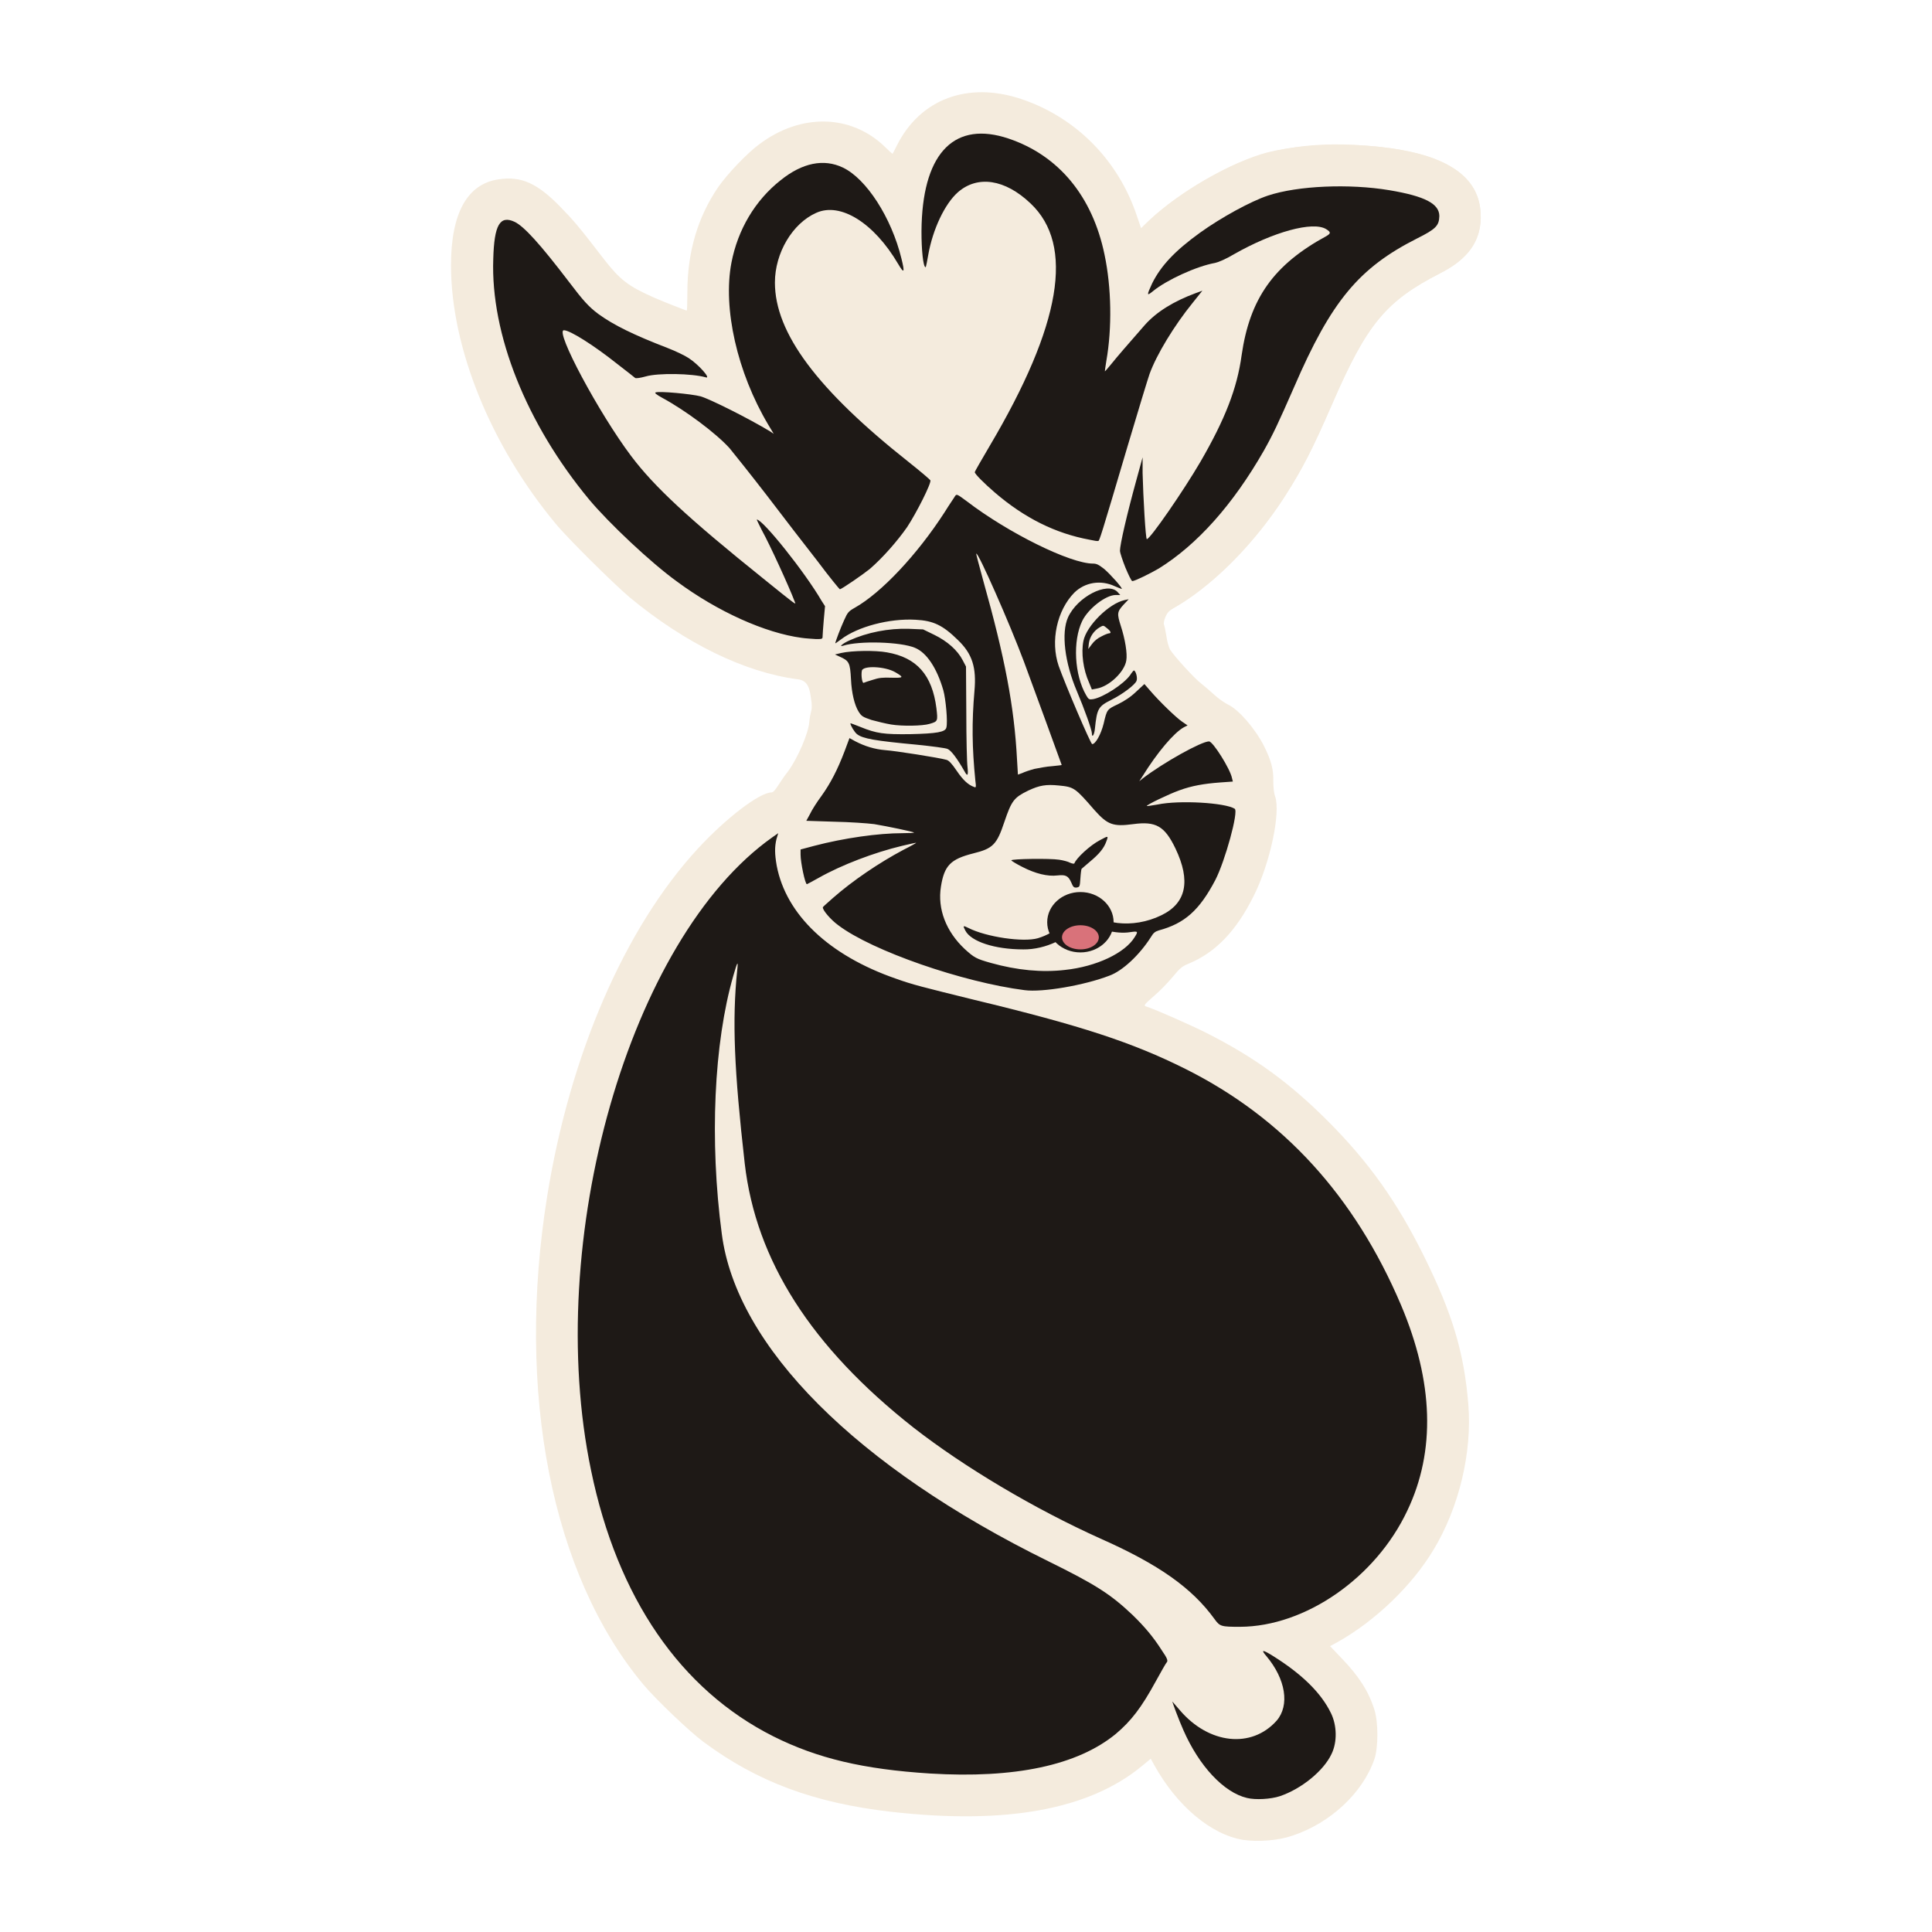
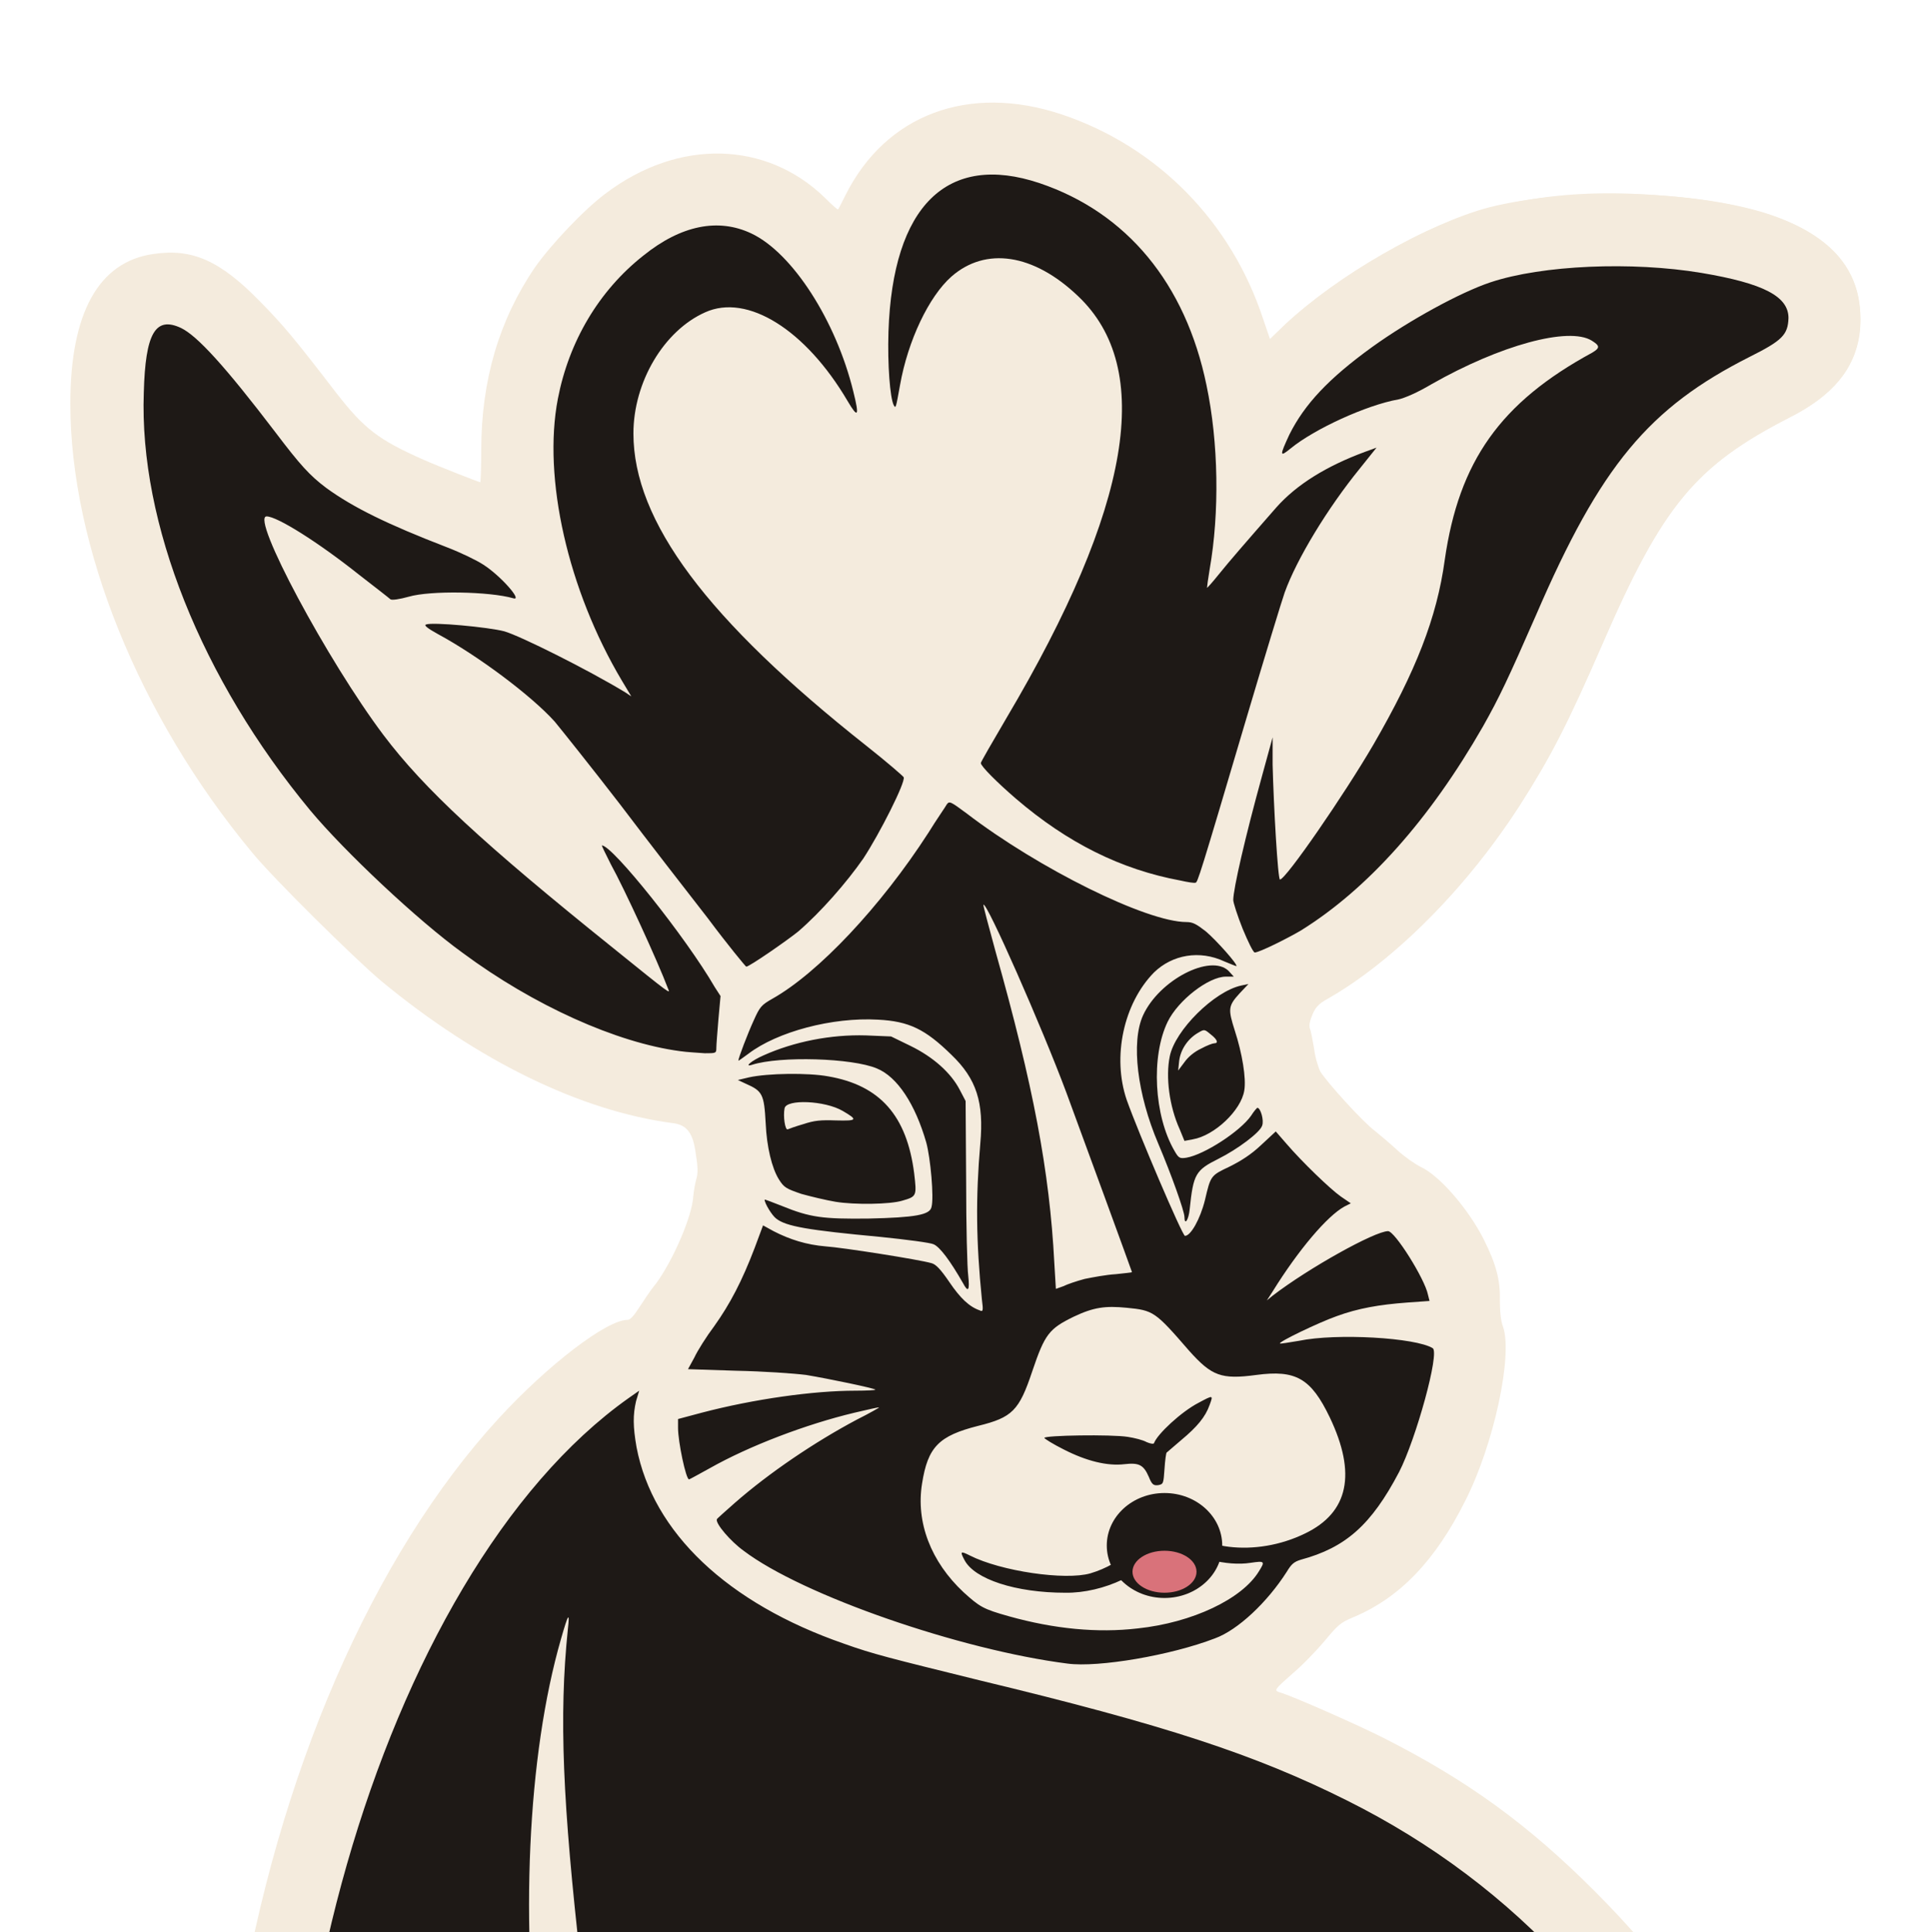
- <svg xmlns="http://www.w3.org/2000/svg" viewBox="0 0 64 64">
+ <svg xmlns="http://www.w3.org/2000/svg" viewBox="13.6 1.1 36.8 36.8">
  <style>
    .body { animation: bounce 2s ease-in-out infinite; }
    .lid { animation: blink 4s ease-in-out infinite; transform: scaleY(0); }
    .lid-l { transform-origin: 29.63px 21.15px; }
    .lid-r { transform-origin: 36.56px 19.69px; }
    .jaw { animation: jaw 0.4s ease-in-out infinite; transform-origin: 35.79px 30.1px; }
-     @keyframes bounce { 0%, 100% { transform: translateY(0); } 50% { transform: translateY(-1.5px); } }
+     @keyframes bounce { 0%, 100% { transform: translateY(0); } 50% { transform: translateY(-0.8px); } }
    @keyframes blink { 0%, 92%, 100% { transform: scaleY(0); } 95% { transform: scaleY(1); } }
    @keyframes jaw { 0%, 100% { transform: scaleY(0.25); } 50% { transform: scaleY(1); } }
    @media (prefers-reduced-motion: reduce) { [class] { animation: none; } }
  </style>
  <g class="body">
    <path d="M41.19 60.95C40.12 60.78 38.98 59.82 38.23 58.46L38.12 58.26L37.83 58.5C36.09 59.94 33.35 60.45 29.54 60.02C26.98 59.73 25.09 59.03 23.3 57.7C22.84 57.36 21.73 56.3 21.31 55.8C18.27 52.16 17.08 46.11 18.13 39.6C18.89 34.91 20.7 30.74 23.11 28.12C24.04 27.11 25.16 26.25 25.56 26.25C25.61 26.25 25.68 26.17 25.77 26.03C25.85 25.91 25.99 25.69 26.1 25.56C26.43 25.11 26.79 24.27 26.81 23.9C26.82 23.79 26.85 23.63 26.87 23.56C26.9 23.47 26.9 23.34 26.86 23.1C26.81 22.69 26.69 22.53 26.41 22.5C24.67 22.27 22.71 21.32 20.86 19.79C20.34 19.35 18.8 17.83 18.4 17.34C16.25 14.75 14.94 11.51 14.94 8.79C14.94 7.06 15.48 6.09 16.52 5.94C17.26 5.83 17.79 6.06 18.56 6.85C19 7.3 19.18 7.51 20.01 8.59C20.54 9.27 20.81 9.48 21.67 9.86C22.01 10.01 22.71 10.28 22.75 10.29C22.76 10.29 22.77 10.01 22.77 9.68C22.77 8.35 23.11 7.2 23.79 6.2C24.09 5.77 24.73 5.09 25.15 4.78C26.53 3.74 28.2 3.78 29.32 4.87C29.45 5 29.56 5.1 29.57 5.09C29.58 5.08 29.64 4.96 29.71 4.82C30.48 3.28 32.06 2.69 33.83 3.28C35.65 3.89 37.06 5.32 37.67 7.18L37.8 7.56L38.09 7.28C39.1 6.34 40.83 5.35 41.98 5.05C43.49 4.67 45.86 4.72 47.27 5.17C48.57 5.59 49.17 6.37 49.03 7.46C48.94 8.14 48.52 8.64 47.71 9.05C45.91 9.97 45.28 10.73 44.14 13.36C43.46 14.92 43.15 15.52 42.55 16.46C41.57 17.97 40.31 19.26 39.06 20.03C38.73 20.22 38.68 20.27 38.61 20.43C38.56 20.55 38.54 20.64 38.56 20.7C38.58 20.74 38.61 20.91 38.64 21.08C38.66 21.25 38.72 21.44 38.76 21.52C38.89 21.73 39.58 22.49 39.8 22.65C39.91 22.74 40.1 22.9 40.23 23.02C40.36 23.14 40.56 23.28 40.68 23.34C41.04 23.51 41.58 24.14 41.87 24.71C42.11 25.19 42.19 25.49 42.18 25.88C42.18 26.09 42.2 26.28 42.24 26.38C42.43 26.92 42.07 28.62 41.52 29.7C40.95 30.84 40.27 31.55 39.38 31.92C39.14 32.02 39.09 32.07 38.84 32.37C38.68 32.56 38.41 32.84 38.23 32.99C37.88 33.3 37.87 33.31 37.99 33.35C38.21 33.41 39.5 33.98 39.97 34.22C41.57 35.03 42.72 35.87 43.98 37.13C45.34 38.49 46.28 39.81 47.17 41.61C48.12 43.53 48.5 44.81 48.64 46.52C48.77 48.12 48.33 49.95 47.48 51.35C46.77 52.53 45.56 53.69 44.32 54.39L44.06 54.53L44.45 54.94C45.01 55.52 45.34 56.03 45.53 56.64C45.66 57.06 45.66 57.88 45.53 58.27C45.15 59.38 44.08 60.39 42.81 60.81C42.35 60.97 41.69 61.02 41.19 60.95Z" fill="#F4EBDD" />
    <g>
      <path d="M37.27 20.59C36.99 20.55 36.75 20.44 36.54 20.24C36.31 20.03 36.22 19.88 35.96 19.21C35.63 18.38 35.64 18.12 36.08 16.4C36.31 15.47 36.56 14.66 36.65 14.49C37.06 13.81 38.03 13.6 38.65 14.07L38.82 14.2L39.11 13.6C39.55 12.67 39.67 12.31 39.79 11.45C39.83 11.16 39.91 10.76 39.96 10.57C40.01 10.38 40.04 10.22 40.04 10.21C40 10.17 39.14 10.64 38.94 10.8C38.36 11.29 37.6 11.26 37.07 10.73C35.87 9.53 37.43 7.21 40.49 5.65C41.88 4.94 43.35 4.68 45.19 4.82C47.62 5 48.87 5.67 49.03 6.88C49.16 7.83 48.73 8.53 47.71 9.05C45.91 9.97 45.28 10.73 44.14 13.36C43.46 14.92 43.15 15.52 42.55 16.46C40.97 18.91 38.58 20.78 37.27 20.59Z" fill="#F4EBDD" />
      <path d="M37.28 18.8C37.18 18.55 37.1 18.3 37.1 18.25C37.1 18.04 37.33 17.04 37.65 15.88L37.85 15.15L37.85 15.67C37.87 16.47 37.95 17.86 37.99 17.86C38.1 17.86 39.21 16.25 39.77 15.29C40.58 13.89 40.98 12.87 41.13 11.77C41.4 9.89 42.19 8.77 43.94 7.82C44.09 7.73 44.09 7.69 43.93 7.59C43.49 7.32 42.18 7.68 40.88 8.42C40.61 8.58 40.38 8.68 40.25 8.71C39.63 8.82 38.64 9.28 38.2 9.64C37.98 9.82 37.98 9.79 38.17 9.38C38.46 8.8 38.92 8.31 39.75 7.71C40.46 7.2 41.43 6.67 42 6.48C42.99 6.15 44.7 6.08 46.02 6.3C47.21 6.5 47.68 6.75 47.68 7.16C47.67 7.48 47.56 7.59 46.94 7.9C45.02 8.87 44.1 9.97 42.87 12.82C42.34 14.03 42.17 14.39 41.86 14.94C40.84 16.72 39.66 18.04 38.39 18.83C38.1 19 37.59 19.25 37.51 19.25C37.48 19.25 37.38 19.04 37.28 18.8Z" fill="#1E1916" fill-rule="evenodd" />
    </g>
    <path d="M41.31 59.56C40.54 59.38 39.72 58.5 39.2 57.31C39.06 57 38.81 56.33 38.84 56.37C38.85 56.38 38.96 56.51 39.09 56.66C40.05 57.78 41.46 57.93 42.29 57C42.73 56.49 42.59 55.62 41.95 54.86C41.76 54.64 41.82 54.64 42.16 54.85C43.12 55.45 43.76 56.07 44.09 56.75C44.29 57.16 44.3 57.71 44.11 58.1C43.85 58.66 43.11 59.26 42.4 59.5C42.1 59.6 41.59 59.63 41.31 59.56ZM30.81 58.75C28.6 58.61 27.08 58.25 25.62 57.52C22.54 55.97 20.45 52.93 19.58 48.71C17.99 41.1 20.85 31.09 25.58 27.74L25.78 27.6L25.72 27.8C25.66 28.06 25.66 28.28 25.73 28.68C26.04 30.3 27.46 31.65 29.68 32.42C30.24 32.62 30.53 32.69 32.27 33.12C35.8 33.97 37.51 34.53 39.27 35.41C42.51 37.03 44.88 39.63 46.41 43.23C47.49 45.78 47.56 48.07 46.62 50.04C45.57 52.27 43.24 53.88 41.08 53.89C40.45 53.89 40.41 53.88 40.23 53.63C39.49 52.61 38.4 51.83 36.46 50.97C34.26 49.98 31.94 48.6 30.26 47.29C26.88 44.63 25.04 41.76 24.67 38.54C24.32 35.45 24.25 33.81 24.42 32.15C24.46 31.8 24.43 31.84 24.29 32.33C23.65 34.55 23.5 37.78 23.91 40.87C24.39 44.61 28.37 48.59 34.73 51.72C36.29 52.49 36.78 52.8 37.52 53.5C37.91 53.88 38.2 54.22 38.48 54.66C38.68 54.95 38.7 55.02 38.64 55.08C38.62 55.1 38.46 55.38 38.29 55.69C37.81 56.57 37.47 57.01 36.96 57.44C35.69 58.48 33.62 58.92 30.81 58.75ZM33.94 32.8C31.9 32.54 28.89 31.5 27.77 30.65C27.52 30.47 27.23 30.13 27.26 30.05C27.26 30.04 27.42 29.9 27.6 29.74C28.25 29.17 29.12 28.58 29.93 28.15C30.17 28.03 30.36 27.92 30.35 27.92C30.35 27.91 30.14 27.96 29.88 28.02C28.96 28.24 27.88 28.65 27.12 29.08C26.92 29.19 26.74 29.29 26.73 29.29C26.67 29.29 26.52 28.57 26.52 28.31L26.52 28.14L26.97 28.02C27.96 27.76 29.1 27.6 29.9 27.6C30.12 27.6 30.29 27.59 30.28 27.58C30.25 27.55 29.38 27.37 28.96 27.3C28.72 27.27 28.14 27.23 27.63 27.22L26.71 27.19L26.83 26.97C26.89 26.84 27.06 26.57 27.21 26.37C27.51 25.95 27.74 25.51 27.98 24.88L28.14 24.45L28.34 24.56C28.65 24.72 28.97 24.82 29.33 24.85C29.64 24.87 31.11 25.1 31.35 25.17C31.43 25.19 31.52 25.28 31.69 25.53C31.9 25.84 32.07 26 32.27 26.07C32.33 26.1 32.34 26.08 32.31 25.86C32.2 24.76 32.19 23.93 32.28 22.89C32.35 22.11 32.21 21.66 31.73 21.2C31.23 20.71 30.92 20.56 30.33 20.53C29.46 20.48 28.41 20.76 27.86 21.18C27.75 21.26 27.67 21.32 27.67 21.31C27.67 21.26 27.85 20.79 27.96 20.55C28.08 20.28 28.11 20.25 28.32 20.13C29.19 19.64 30.38 18.38 31.29 16.97C31.45 16.71 31.62 16.47 31.64 16.43C31.69 16.36 31.71 16.37 32.02 16.6C33.39 17.65 35.45 18.67 36.21 18.67C36.33 18.67 36.4 18.71 36.58 18.85C36.78 19.02 37.19 19.48 37.16 19.51C37.15 19.51 37.05 19.47 36.93 19.42C36.46 19.2 35.94 19.29 35.59 19.63C35.01 20.22 34.79 21.24 35.07 22.06C35.29 22.68 36.13 24.65 36.18 24.65C36.29 24.65 36.47 24.33 36.56 23.97C36.67 23.5 36.67 23.5 37.03 23.33C37.25 23.22 37.44 23.1 37.63 22.92L37.91 22.66L38.11 22.89C38.41 23.24 38.95 23.76 39.15 23.9L39.34 24.03L39.22 24.09C38.89 24.27 38.34 24.92 37.85 25.71L37.74 25.88L37.85 25.79C38.54 25.26 39.8 24.56 40.05 24.56C40.18 24.56 40.75 25.47 40.81 25.77L40.84 25.89L40.42 25.92C39.88 25.96 39.48 26.03 39.07 26.18C38.73 26.3 37.96 26.67 37.99 26.7C38 26.71 38.16 26.68 38.35 26.65C39.07 26.5 40.58 26.59 40.9 26.79C41.04 26.87 40.58 28.53 40.26 29.15C39.73 30.16 39.24 30.59 38.39 30.82C38.26 30.86 38.21 30.9 38.12 31.05C37.75 31.63 37.19 32.16 36.75 32.32C35.92 32.64 34.53 32.88 33.94 32.8ZM35.28 32.13C36.32 32.02 37.27 31.57 37.59 31.04C37.71 30.85 37.7 30.84 37.43 30.88C36.98 30.95 36.35 30.79 35.97 30.5L35.84 30.4L35.74 30.57C35.45 31.07 34.63 31.46 33.9 31.45C32.95 31.45 32.17 31.19 31.98 30.83C31.89 30.66 31.9 30.65 32.08 30.74C32.67 31.04 33.9 31.22 34.38 31.08C34.98 30.9 35.42 30.48 35.61 29.93C35.65 29.8 35.85 29.85 35.97 30.02C36.38 30.64 37.53 30.78 38.47 30.32C39.3 29.92 39.45 29.18 38.94 28.11C38.58 27.36 38.29 27.2 37.54 27.3C36.87 27.39 36.69 27.32 36.26 26.84C35.61 26.09 35.58 26.07 35.07 26.02C34.66 25.98 34.44 26.01 34.06 26.19C33.59 26.42 33.51 26.52 33.27 27.23C33.02 27.98 32.89 28.11 32.24 28.27C31.49 28.46 31.28 28.67 31.17 29.37C31.05 30.11 31.34 30.86 31.96 31.44C32.27 31.72 32.33 31.76 32.83 31.9C33.69 32.14 34.51 32.22 35.28 32.13ZM35.49 29.24C35.39 29.01 35.3 28.97 35.03 29C34.7 29.04 34.3 28.94 33.87 28.72C33.67 28.62 33.51 28.52 33.5 28.5C33.5 28.45 34.78 28.43 35.09 28.48C35.22 28.5 35.38 28.54 35.45 28.58C35.52 28.61 35.58 28.62 35.59 28.6C35.65 28.43 36.11 28 36.44 27.83C36.72 27.68 36.72 27.68 36.65 27.87C36.57 28.1 36.41 28.29 36.11 28.54C35.97 28.66 35.84 28.77 35.83 28.78C35.82 28.79 35.8 28.93 35.79 29.09C35.77 29.37 35.77 29.38 35.67 29.4C35.58 29.41 35.55 29.39 35.49 29.24ZM31.95 25.55C31.71 25.13 31.51 24.86 31.39 24.81C31.33 24.78 30.87 24.72 30.38 24.67C28.99 24.54 28.58 24.47 28.39 24.32C28.31 24.26 28.17 24.03 28.17 23.96C28.17 23.95 28.32 24.01 28.5 24.08C29.04 24.3 29.28 24.33 30.15 24.32C31.04 24.3 31.32 24.25 31.35 24.1C31.4 23.92 31.33 23.16 31.25 22.87C31.04 22.14 30.7 21.62 30.31 21.46C29.84 21.26 28.46 21.22 27.93 21.39C27.77 21.44 27.92 21.31 28.15 21.21C28.73 20.95 29.43 20.81 30.1 20.83L30.58 20.85L30.95 21.03C31.38 21.24 31.72 21.54 31.89 21.87L32 22.08L32.01 23.61C32.01 24.46 32.03 25.27 32.05 25.41C32.08 25.69 32.05 25.74 31.95 25.55ZM34.27 25.47C34.42 25.44 34.68 25.39 34.86 25.38C35.03 25.36 35.17 25.35 35.17 25.34C35.17 25.33 34.19 22.65 33.92 21.92C33.45 20.66 32.4 18.28 32.34 18.34C32.33 18.35 32.44 18.75 32.57 19.23C33.29 21.79 33.6 23.42 33.69 25.16L33.72 25.66L33.86 25.61C33.94 25.57 34.12 25.51 34.27 25.47ZM36.17 24.29C36.17 24.18 35.92 23.48 35.67 22.89C35.27 21.95 35.15 20.96 35.38 20.45C35.69 19.77 36.67 19.27 37.01 19.6L37.11 19.71L36.96 19.71C36.63 19.71 36.05 20.16 35.85 20.57C35.53 21.23 35.59 22.36 35.98 23.03C36.06 23.17 36.08 23.18 36.21 23.16C36.55 23.1 37.23 22.66 37.44 22.36C37.49 22.28 37.55 22.21 37.56 22.21C37.62 22.21 37.69 22.45 37.65 22.55C37.61 22.68 37.18 23 36.82 23.18C36.38 23.4 36.34 23.47 36.27 24.14C36.25 24.35 36.17 24.46 36.17 24.29ZM29.52 24C29.34 23.97 29.05 23.9 28.87 23.85C28.58 23.75 28.54 23.73 28.44 23.57C28.31 23.36 28.21 22.96 28.19 22.5C28.16 21.95 28.13 21.89 27.81 21.75L27.66 21.68L27.87 21.63C28.23 21.55 29 21.54 29.38 21.61C30.37 21.78 30.88 22.36 31.02 23.46C31.07 23.89 31.07 23.9 30.79 23.98C30.56 24.05 29.88 24.06 29.52 24ZM36.08 22.62C35.88 22.18 35.81 21.62 35.89 21.23C35.99 20.73 36.74 19.99 37.25 19.88L37.39 19.85L37.22 20.03C37 20.27 37 20.33 37.13 20.74C37.27 21.17 37.35 21.65 37.31 21.88C37.25 22.26 36.74 22.74 36.33 22.81L36.17 22.84L36.08 22.62ZM28.91 22.52C29.12 22.45 29.24 22.44 29.53 22.45C29.94 22.46 29.95 22.44 29.66 22.27C29.32 22.07 28.58 22.04 28.55 22.22C28.52 22.37 28.56 22.64 28.61 22.62C28.63 22.61 28.77 22.56 28.91 22.52ZM36.49 21.08C36.6 21.02 36.71 20.98 36.74 20.98C36.82 20.98 36.8 20.91 36.67 20.81C36.55 20.71 36.55 20.71 36.43 20.78C36.24 20.89 36.1 21.09 36.07 21.31L36.05 21.5L36.17 21.34C36.24 21.24 36.36 21.14 36.49 21.08ZM26.56 21.13C25.35 20.97 23.77 20.26 22.42 19.26C21.56 18.64 20.16 17.32 19.51 16.54C17.44 14.04 16.25 11.07 16.34 8.58C16.37 7.45 16.56 7.12 17.05 7.35C17.36 7.5 17.89 8.08 18.85 9.34C19.32 9.96 19.5 10.16 19.82 10.4C20.33 10.77 20.98 11.09 22.12 11.53C22.38 11.63 22.69 11.78 22.81 11.86C23.14 12.07 23.57 12.56 23.38 12.5C22.93 12.37 21.8 12.35 21.39 12.47C21.21 12.52 21.07 12.54 21.04 12.52C21.02 12.5 20.75 12.29 20.44 12.05C19.66 11.43 18.88 10.94 18.68 10.94C18.37 10.94 19.84 13.69 20.91 15.11C21.68 16.13 22.8 17.17 25.29 19.17C26.38 20.05 26.38 20.05 26.33 19.94C26.13 19.41 25.49 18.02 25.24 17.57C25.14 17.37 25.06 17.21 25.07 17.21C25.27 17.21 26.67 18.96 27.22 19.91L27.33 20.08L27.29 20.52C27.27 20.76 27.25 21.01 27.25 21.07C27.25 21.17 27.24 21.17 27.03 21.17C26.91 21.16 26.69 21.15 26.56 21.13ZM27.09 18.6C26.7 18.1 25.94 17.12 25.41 16.42C24.87 15.72 24.31 15.02 24.17 14.85C23.72 14.35 22.7 13.59 21.94 13.18C21.74 13.07 21.67 13.01 21.72 13C21.83 12.95 22.91 13.05 23.21 13.13C23.52 13.22 24.8 13.86 25.51 14.29L25.63 14.37L25.45 14.07C24.42 12.34 23.94 10.21 24.23 8.7C24.44 7.61 25.01 6.64 25.86 5.97C26.58 5.39 27.29 5.25 27.92 5.55C28.7 5.92 29.53 7.21 29.86 8.56C29.98 9.04 29.95 9.08 29.75 8.74C28.95 7.38 27.84 6.69 27.04 7.05C26.25 7.4 25.67 8.38 25.67 9.36C25.67 11.03 27.07 12.91 30.12 15.32C30.5 15.62 30.81 15.89 30.82 15.91C30.86 16 30.36 16.99 30.05 17.46C29.73 17.92 29.24 18.48 28.81 18.85C28.6 19.02 27.88 19.52 27.82 19.52C27.81 19.52 27.47 19.11 27.09 18.6ZM36.1 17.88C34.96 17.67 33.94 17.16 32.96 16.32C32.6 16.01 32.29 15.7 32.29 15.64C32.29 15.62 32.51 15.24 32.78 14.78C35.16 10.76 35.6 8.12 34.14 6.74C33.29 5.93 32.38 5.8 31.73 6.37C31.3 6.75 30.9 7.59 30.75 8.44C30.67 8.88 30.67 8.89 30.63 8.82C30.56 8.68 30.51 8.05 30.53 7.42C30.61 5.02 31.65 4 33.41 4.59C35.07 5.15 36.19 6.5 36.59 8.44C36.82 9.53 36.84 10.87 36.65 11.95C36.62 12.13 36.6 12.28 36.6 12.3C36.6 12.31 36.7 12.2 36.82 12.05C37.03 11.79 37.29 11.49 37.92 10.77C38.31 10.33 38.88 9.98 39.61 9.71L39.83 9.63L39.51 10.03C38.9 10.78 38.31 11.75 38.08 12.39C38.03 12.53 37.7 13.61 37.35 14.79C36.46 17.8 36.42 17.92 36.38 17.92C36.36 17.93 36.23 17.91 36.1 17.88Z" fill="#1E1916" fill-rule="evenodd" />
    <g class="lid lid-l">
      <ellipse cx="29.63" cy="22.75" rx="1.9" ry="1.6" fill="#1E1916" />
      <path d="M27.92 22.91 Q 29.63 24.19 31.34 22.91" fill="none" stroke="#F4EBDD" stroke-width="0.55" stroke-linecap="round" />
    </g>
    <g class="lid lid-r">
      <ellipse cx="36.56" cy="21.44" rx="1.15" ry="1.75" fill="#1E1916" />
      <path d="M35.53 21.62 Q 36.56 23.02 37.59 21.62" fill="none" stroke="#F4EBDD" stroke-width="0.55" stroke-linecap="round" />
    </g>
    <g class="jaw">
      <ellipse cx="35.79" cy="30.55" rx="1.1" ry="1.0" fill="#1E1916" />
      <ellipse cx="35.79" cy="31.05" rx="0.61" ry="0.40" fill="#D9727A" />
    </g>
  </g>
</svg>
